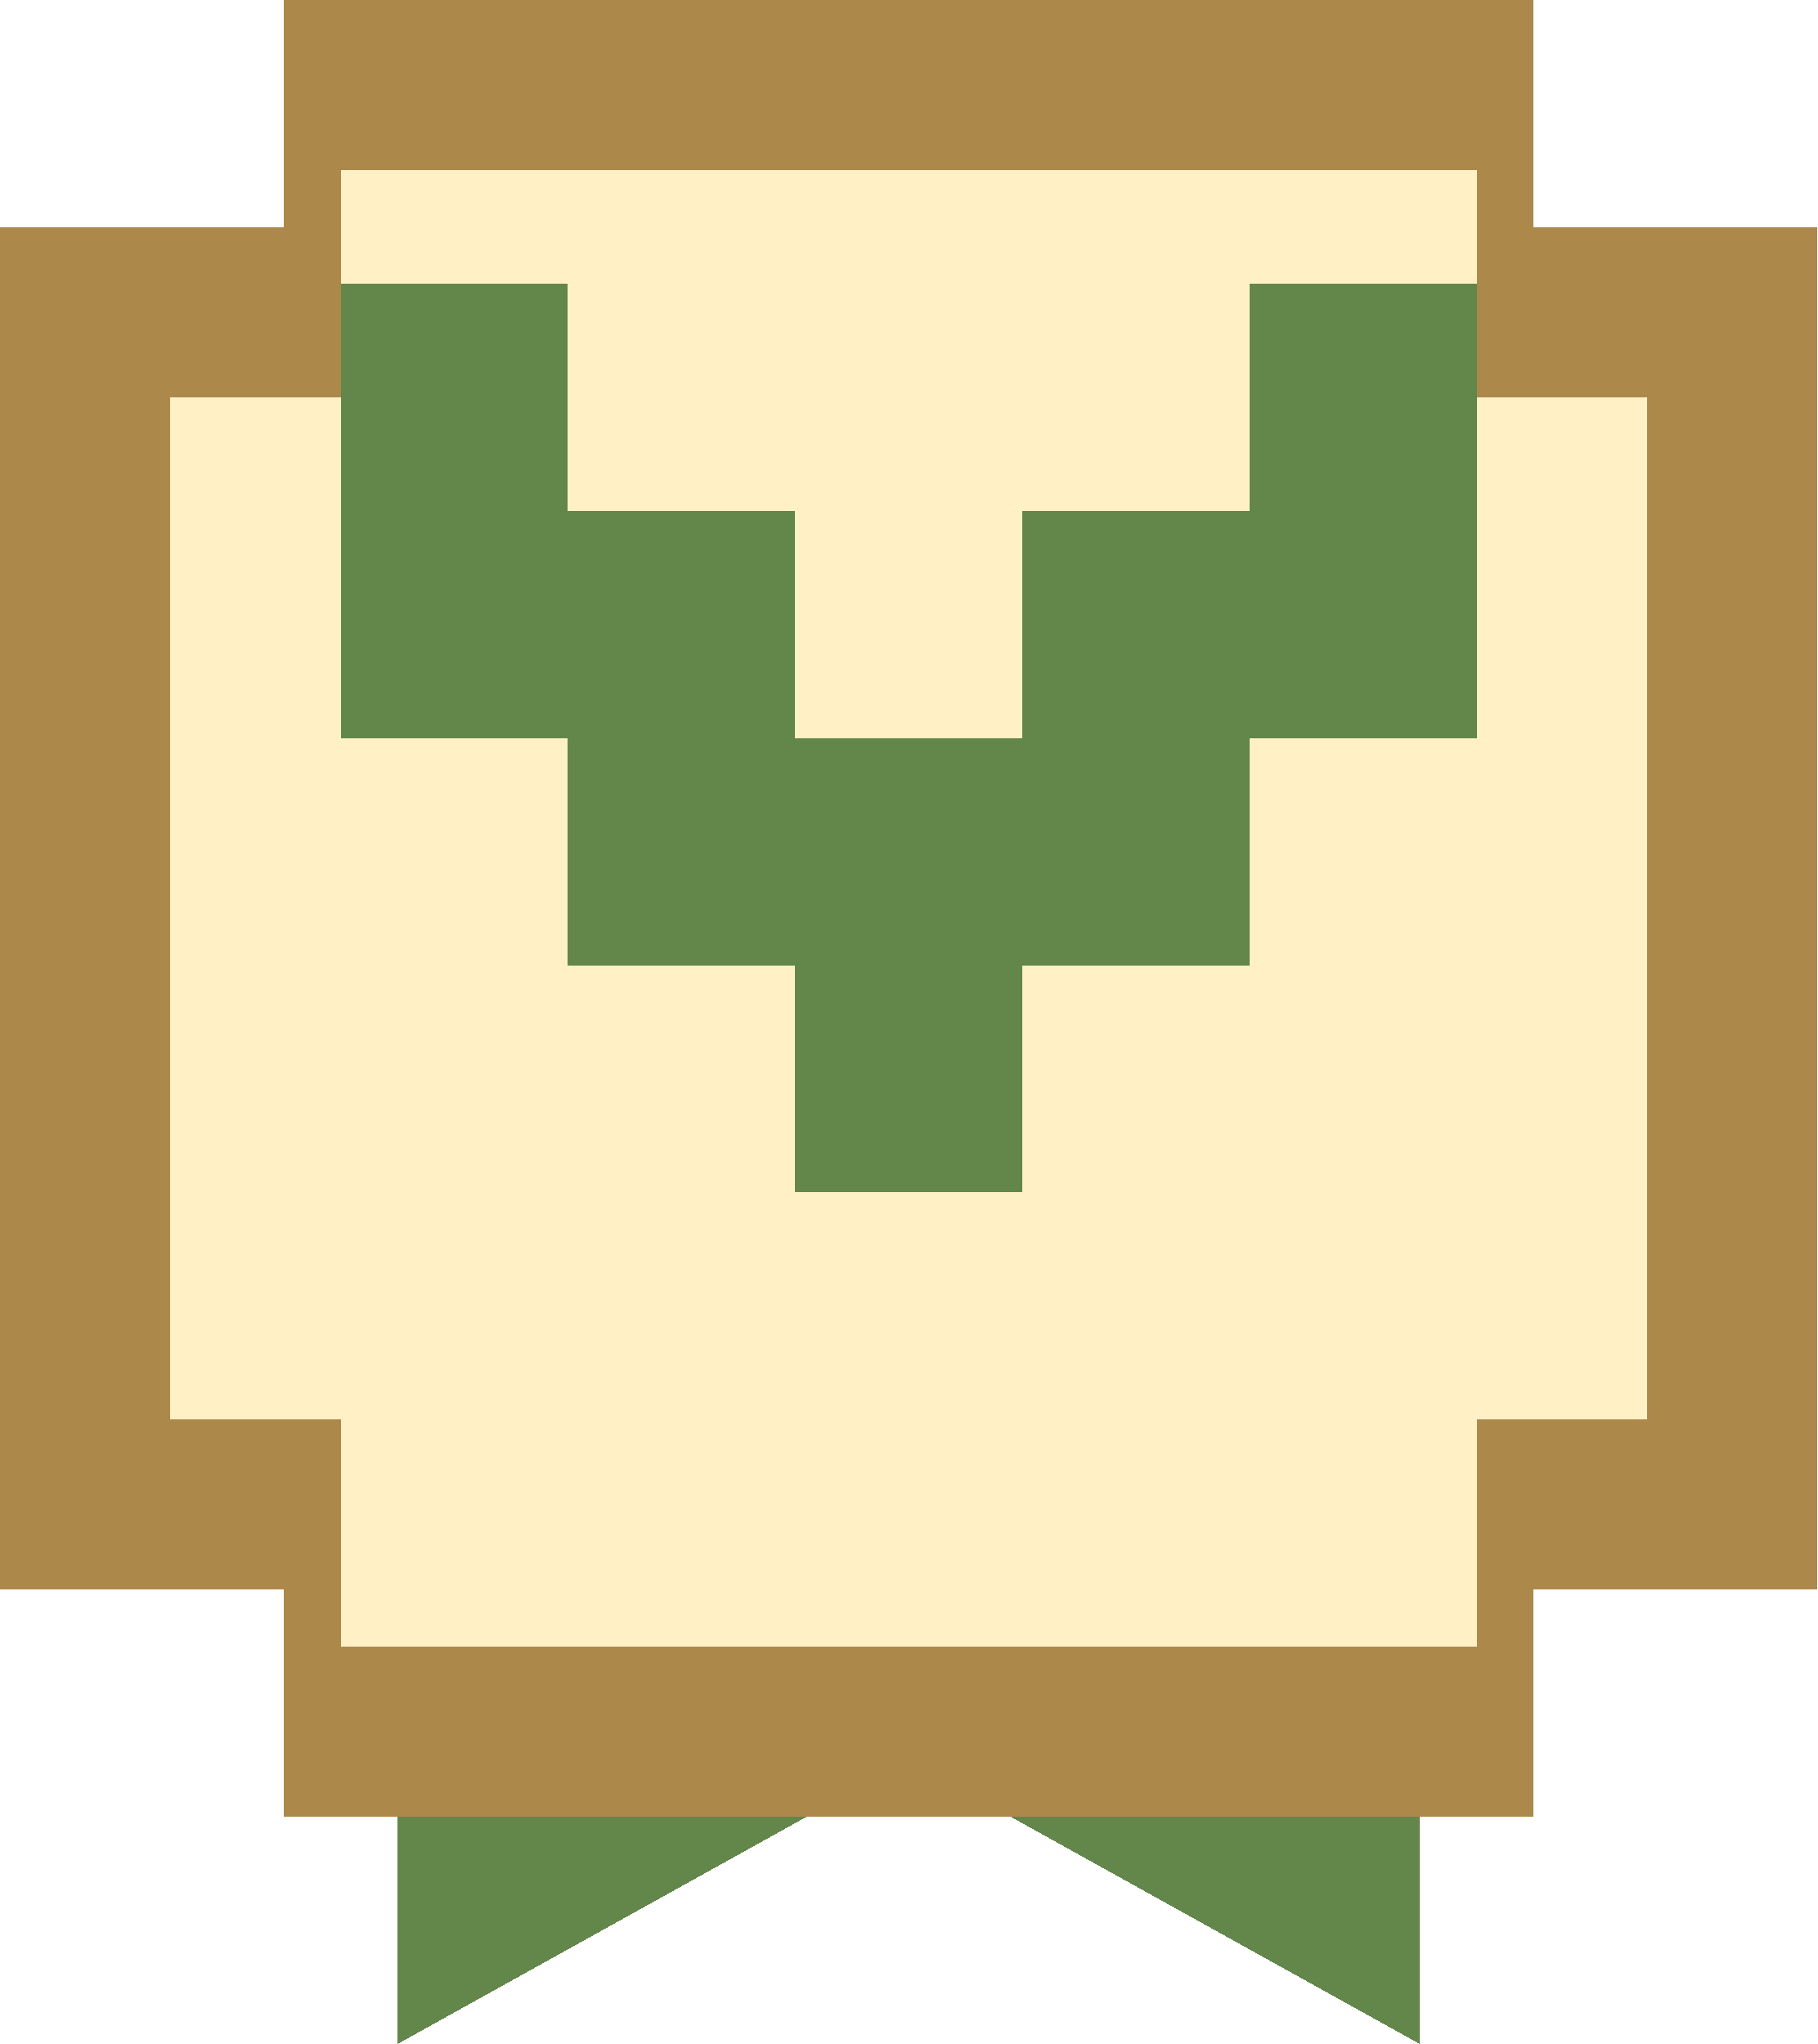
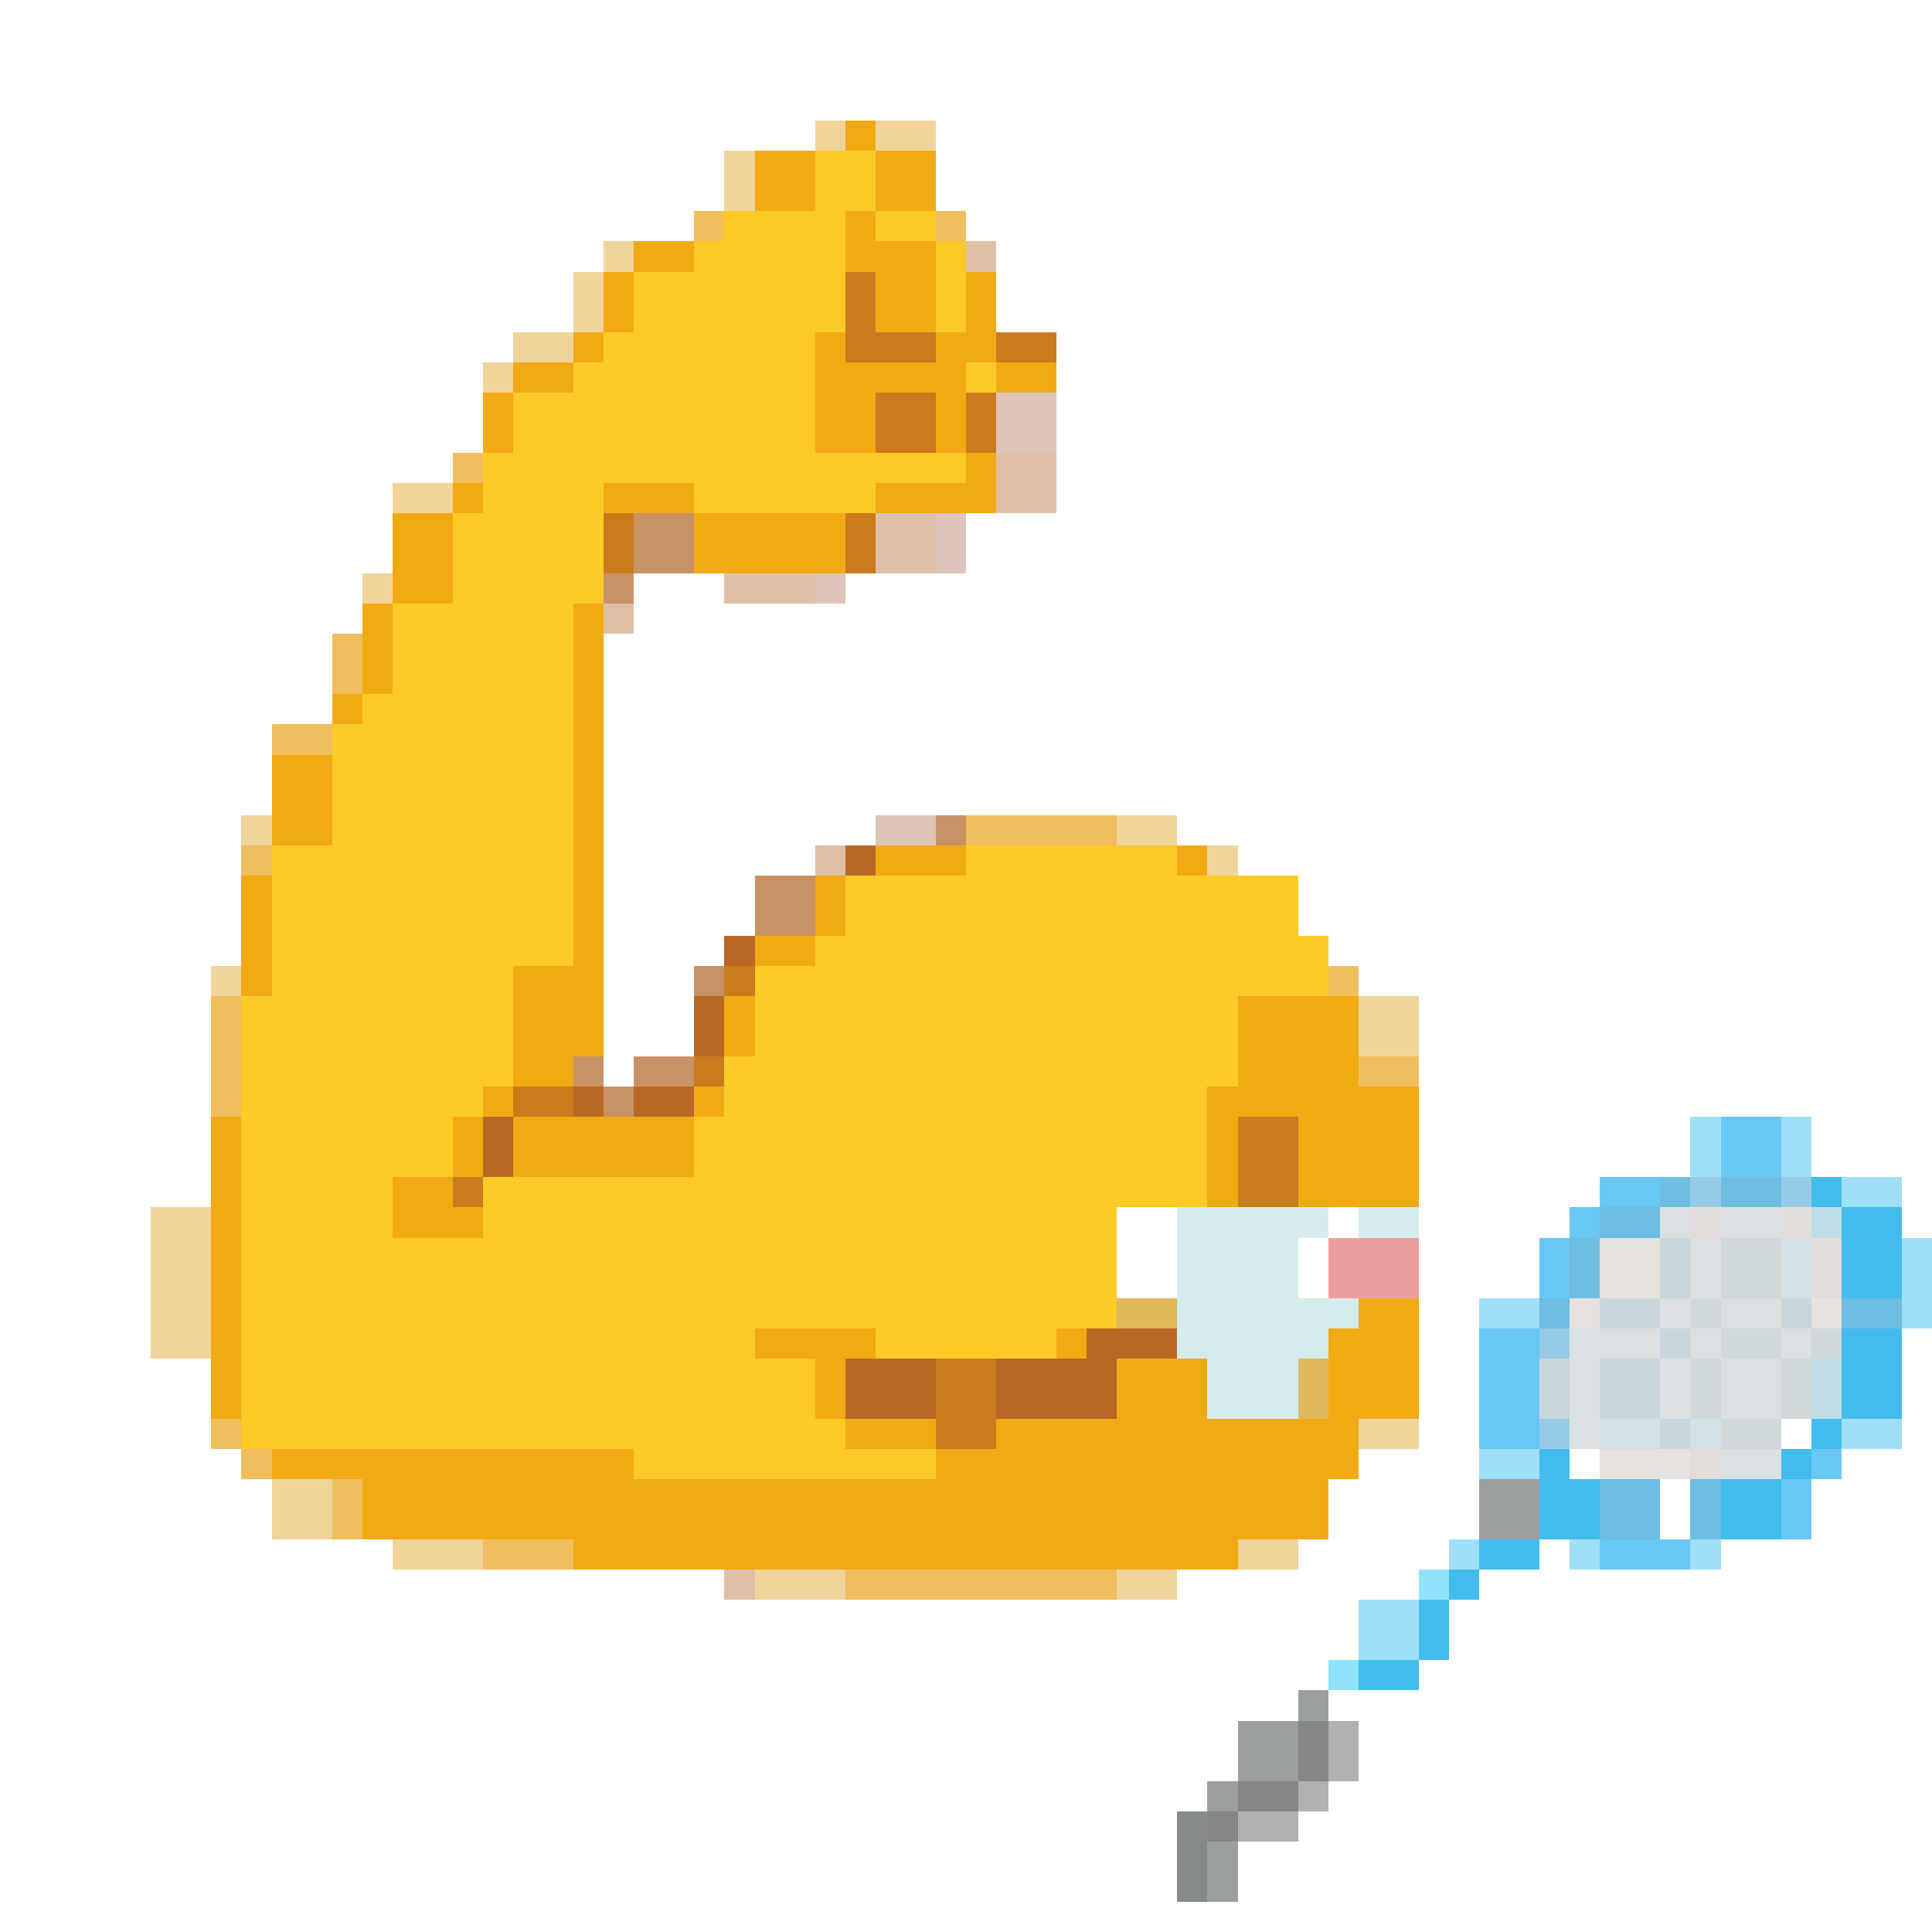
- <svg xmlns="http://www.w3.org/2000/svg" viewBox="0 0 32 36" shape-rendering="crispEdges">
-   <path fill="#63864a" d="M7 23h18v13l-9-5-9 5z" />
-   <path fill="#ad884b" d="M5 0h22v4h5v24h-5v4H5v-4H0V4h5z" />
-   <path fill="#fff0c6" d="M6 3h20v4h3v18h-3v4H6v-4H3V7h3z" />
-   <rect x="6" y="5" width="4" height="4" fill="#63864a" />
-   <rect x="22" y="5" width="4" height="4" fill="#63864a" />
-   <rect x="6" y="9" width="4" height="4" fill="#63864a" />
-   <rect x="10" y="9" width="4" height="4" fill="#63864a" />
-   <rect x="18" y="9" width="4" height="4" fill="#63864a" />
-   <rect x="22" y="9" width="4" height="4" fill="#63864a" />
-   <rect x="10" y="13" width="4" height="4" fill="#63864a" />
-   <rect x="14" y="13" width="4" height="4" fill="#63864a" />
-   <rect x="18" y="13" width="4" height="4" fill="#63864a" />
-   <rect x="14" y="17" width="4" height="4" fill="#63864a" />
+ <svg xmlns="http://www.w3.org/2000/svg" viewBox="0 0 64 64" shape-rendering="crispEdges">
+   <rect x="27" y="4" width="1" height="1" fill="#db9101" opacity="0.39" />
+   <rect x="28" y="4" width="1" height="1" fill="#f2a80d" opacity="0.97" />
+   <rect x="29" y="4" width="2" height="1" fill="#db9101" opacity="0.39" />
+   <rect x="24" y="5" width="1" height="1" fill="#db9101" opacity="0.39" />
+   <rect x="25" y="5" width="2" height="1" fill="#f2a80d" opacity="0.97" />
+   <rect x="27" y="5" width="2" height="1" fill="#feca27" />
+   <rect x="29" y="5" width="2" height="1" fill="#f2a80d" opacity="0.97" />
+   <rect x="24" y="6" width="1" height="1" fill="#db9101" opacity="0.39" />
+   <rect x="25" y="6" width="2" height="1" fill="#f2a80d" opacity="0.97" />
+   <rect x="27" y="6" width="2" height="1" fill="#feca27" />
+   <rect x="29" y="6" width="2" height="1" fill="#f2a80d" opacity="0.97" />
+   <rect x="23" y="7" width="1" height="1" fill="#e69a01" opacity="0.64" />
+   <rect x="24" y="7" width="4" height="1" fill="#feca27" />
+   <rect x="28" y="7" width="1" height="1" fill="#f2a80d" opacity="0.97" />
+   <rect x="29" y="7" width="2" height="1" fill="#feca27" />
+   <rect x="31" y="7" width="1" height="1" fill="#e69a01" opacity="0.64" />
+   <rect x="20" y="8" width="1" height="1" fill="#db9101" opacity="0.39" />
+   <rect x="21" y="8" width="2" height="1" fill="#f2a80d" opacity="0.97" />
+   <rect x="23" y="8" width="5" height="1" fill="#feca27" />
+   <rect x="28" y="8" width="3" height="1" fill="#f2a80d" opacity="0.97" />
+   <rect x="31" y="8" width="1" height="1" fill="#feca27" />
+   <rect x="32" y="8" width="1" height="1" fill="#a45310" opacity="0.37" />
+   <rect x="19" y="9" width="1" height="1" fill="#db9101" opacity="0.39" />
+   <rect x="20" y="9" width="1" height="1" fill="#f2a80d" opacity="0.97" />
+   <rect x="21" y="9" width="7" height="1" fill="#feca27" />
+   <rect x="28" y="9" width="1" height="1" fill="#ca7717" opacity="0.97" />
+   <rect x="29" y="9" width="2" height="1" fill="#f2a80d" opacity="0.97" />
+   <rect x="31" y="9" width="1" height="1" fill="#feca27" />
+   <rect x="32" y="9" width="1" height="1" fill="#f2a80d" opacity="0.97" />
+   <rect x="19" y="10" width="1" height="1" fill="#db9101" opacity="0.39" />
+   <rect x="20" y="10" width="1" height="1" fill="#f2a80d" opacity="0.97" />
+   <rect x="21" y="10" width="7" height="1" fill="#feca27" />
+   <rect x="28" y="10" width="1" height="1" fill="#ca7717" opacity="0.97" />
+   <rect x="29" y="10" width="2" height="1" fill="#f2a80d" opacity="0.97" />
+   <rect x="31" y="10" width="1" height="1" fill="#feca27" />
+   <rect x="32" y="10" width="1" height="1" fill="#f2a80d" opacity="0.97" />
+   <rect x="17" y="11" width="2" height="1" fill="#db9101" opacity="0.39" />
+   <rect x="19" y="11" width="1" height="1" fill="#f2a80d" opacity="0.97" />
+   <rect x="20" y="11" width="7" height="1" fill="#feca27" />
+   <rect x="27" y="11" width="1" height="1" fill="#f2a80d" opacity="0.97" />
+   <rect x="28" y="11" width="3" height="1" fill="#ca7717" opacity="0.97" />
+   <rect x="31" y="11" width="2" height="1" fill="#f2a80d" opacity="0.97" />
+   <rect x="33" y="11" width="2" height="1" fill="#ca7717" opacity="0.97" />
+   <rect x="16" y="12" width="1" height="1" fill="#db9101" opacity="0.39" />
+   <rect x="17" y="12" width="2" height="1" fill="#f2a80d" opacity="0.97" />
+   <rect x="19" y="12" width="8" height="1" fill="#feca27" />
+   <rect x="27" y="12" width="5" height="1" fill="#f2a80d" opacity="0.97" />
+   <rect x="32" y="12" width="1" height="1" fill="#feca27" />
+   <rect x="33" y="12" width="2" height="1" fill="#f2a80d" opacity="0.97" />
+   <rect x="16" y="13" width="1" height="1" fill="#f2a80d" opacity="0.97" />
+   <rect x="17" y="13" width="10" height="1" fill="#feca27" />
+   <rect x="27" y="13" width="2" height="1" fill="#f2a80d" opacity="0.97" />
+   <rect x="29" y="13" width="2" height="1" fill="#ca7717" opacity="0.97" />
+   <rect x="31" y="13" width="1" height="1" fill="#f2a80d" opacity="0.97" />
+   <rect x="32" y="13" width="1" height="1" fill="#ca7717" opacity="0.97" />
+   <rect x="33" y="13" width="2" height="1" fill="#8a360e" opacity="0.29" />
+   <rect x="16" y="14" width="1" height="1" fill="#f2a80d" opacity="0.97" />
+   <rect x="17" y="14" width="10" height="1" fill="#feca27" />
+   <rect x="27" y="14" width="2" height="1" fill="#f2a80d" opacity="0.97" />
+   <rect x="29" y="14" width="2" height="1" fill="#ca7717" opacity="0.97" />
+   <rect x="31" y="14" width="1" height="1" fill="#f2a80d" opacity="0.97" />
+   <rect x="32" y="14" width="1" height="1" fill="#ca7717" opacity="0.97" />
+   <rect x="33" y="14" width="2" height="1" fill="#8a360e" opacity="0.29" />
+   <rect x="15" y="15" width="1" height="1" fill="#e69a01" opacity="0.64" />
+   <rect x="16" y="15" width="16" height="1" fill="#feca27" />
+   <rect x="32" y="15" width="1" height="1" fill="#f2a80d" opacity="0.97" />
+   <rect x="33" y="15" width="2" height="1" fill="#a45310" opacity="0.37" />
+   <rect x="13" y="16" width="2" height="1" fill="#db9101" opacity="0.39" />
+   <rect x="15" y="16" width="1" height="1" fill="#f2a80d" opacity="0.97" />
+   <rect x="16" y="16" width="4" height="1" fill="#feca27" />
+   <rect x="20" y="16" width="3" height="1" fill="#f2a80d" opacity="0.97" />
+   <rect x="23" y="16" width="6" height="1" fill="#feca27" />
+   <rect x="29" y="16" width="4" height="1" fill="#f2a80d" opacity="0.97" />
+   <rect x="33" y="16" width="2" height="1" fill="#a45310" opacity="0.37" />
+   <rect x="13" y="17" width="2" height="1" fill="#f2a80d" opacity="0.97" />
+   <rect x="15" y="17" width="5" height="1" fill="#feca27" />
+   <rect x="20" y="17" width="1" height="1" fill="#ca7717" opacity="0.97" />
+   <rect x="21" y="17" width="2" height="1" fill="#ab5815" opacity="0.65" />
+   <rect x="23" y="17" width="5" height="1" fill="#f2a80d" opacity="0.97" />
+   <rect x="28" y="17" width="1" height="1" fill="#ca7717" opacity="0.97" />
+   <rect x="29" y="17" width="2" height="1" fill="#a45310" opacity="0.37" />
+   <rect x="31" y="17" width="1" height="1" fill="#8a360e" opacity="0.29" />
+   <rect x="13" y="18" width="2" height="1" fill="#f2a80d" opacity="0.97" />
+   <rect x="15" y="18" width="5" height="1" fill="#feca27" />
+   <rect x="20" y="18" width="1" height="1" fill="#ca7717" opacity="0.97" />
+   <rect x="21" y="18" width="2" height="1" fill="#ab5815" opacity="0.65" />
+   <rect x="23" y="18" width="5" height="1" fill="#f2a80d" opacity="0.97" />
+   <rect x="28" y="18" width="1" height="1" fill="#ca7717" opacity="0.97" />
+   <rect x="29" y="18" width="2" height="1" fill="#a45310" opacity="0.37" />
+   <rect x="31" y="18" width="1" height="1" fill="#8a360e" opacity="0.29" />
+   <rect x="12" y="19" width="1" height="1" fill="#db9101" opacity="0.39" />
+   <rect x="13" y="19" width="2" height="1" fill="#f2a80d" opacity="0.97" />
+   <rect x="15" y="19" width="5" height="1" fill="#feca27" />
+   <rect x="20" y="19" width="1" height="1" fill="#ab5815" opacity="0.65" />
+   <rect x="24" y="19" width="3" height="1" fill="#a45310" opacity="0.37" />
+   <rect x="27" y="19" width="1" height="1" fill="#8a360e" opacity="0.29" />
+   <rect x="12" y="20" width="1" height="1" fill="#f2a80d" opacity="0.97" />
+   <rect x="13" y="20" width="6" height="1" fill="#feca27" />
+   <rect x="19" y="20" width="1" height="1" fill="#f2a80d" opacity="0.97" />
+   <rect x="20" y="20" width="1" height="1" fill="#a45310" opacity="0.37" />
+   <rect x="11" y="21" width="1" height="1" fill="#e69a01" opacity="0.64" />
+   <rect x="12" y="21" width="1" height="1" fill="#f2a80d" opacity="0.97" />
+   <rect x="13" y="21" width="6" height="1" fill="#feca27" />
+   <rect x="19" y="21" width="1" height="1" fill="#f2a80d" opacity="0.97" />
+   <rect x="11" y="22" width="1" height="1" fill="#e69a01" opacity="0.64" />
+   <rect x="12" y="22" width="1" height="1" fill="#f2a80d" opacity="0.97" />
+   <rect x="13" y="22" width="6" height="1" fill="#feca27" />
+   <rect x="19" y="22" width="1" height="1" fill="#f2a80d" opacity="0.97" />
+   <rect x="11" y="23" width="1" height="1" fill="#f2a80d" opacity="0.97" />
+   <rect x="12" y="23" width="7" height="1" fill="#feca27" />
+   <rect x="19" y="23" width="1" height="1" fill="#f2a80d" opacity="0.97" />
+   <rect x="9" y="24" width="2" height="1" fill="#e69a01" opacity="0.64" />
+   <rect x="11" y="24" width="8" height="1" fill="#feca27" />
+   <rect x="19" y="24" width="1" height="1" fill="#f2a80d" opacity="0.97" />
+   <rect x="9" y="25" width="2" height="1" fill="#f2a80d" opacity="0.97" />
+   <rect x="11" y="25" width="8" height="1" fill="#feca27" />
+   <rect x="19" y="25" width="1" height="1" fill="#f2a80d" opacity="0.97" />
+   <rect x="9" y="26" width="2" height="1" fill="#f2a80d" opacity="0.97" />
+   <rect x="11" y="26" width="8" height="1" fill="#feca27" />
+   <rect x="19" y="26" width="1" height="1" fill="#f2a80d" opacity="0.97" />
+   <rect x="8" y="27" width="1" height="1" fill="#db9101" opacity="0.39" />
+   <rect x="9" y="27" width="2" height="1" fill="#f2a80d" opacity="0.97" />
+   <rect x="11" y="27" width="8" height="1" fill="#feca27" />
+   <rect x="19" y="27" width="1" height="1" fill="#f2a80d" opacity="0.97" />
+   <rect x="29" y="27" width="2" height="1" fill="#8a360e" opacity="0.29" />
+   <rect x="31" y="27" width="1" height="1" fill="#ab5815" opacity="0.65" />
+   <rect x="32" y="27" width="5" height="1" fill="#e69a01" opacity="0.64" />
+   <rect x="37" y="27" width="2" height="1" fill="#db9101" opacity="0.39" />
+   <rect x="8" y="28" width="1" height="1" fill="#e69a01" opacity="0.64" />
+   <rect x="9" y="28" width="10" height="1" fill="#feca27" />
+   <rect x="19" y="28" width="1" height="1" fill="#f2a80d" opacity="0.97" />
+   <rect x="27" y="28" width="1" height="1" fill="#a45310" opacity="0.37" />
+   <rect x="28" y="28" width="1" height="1" fill="#b6601a" opacity="0.95" />
+   <rect x="29" y="28" width="3" height="1" fill="#f2a80d" opacity="0.97" />
+   <rect x="32" y="28" width="7" height="1" fill="#feca27" />
+   <rect x="39" y="28" width="1" height="1" fill="#f2a80d" opacity="0.97" />
+   <rect x="40" y="28" width="1" height="1" fill="#db9101" opacity="0.39" />
+   <rect x="8" y="29" width="1" height="1" fill="#f2a80d" opacity="0.97" />
+   <rect x="9" y="29" width="10" height="1" fill="#feca27" />
+   <rect x="19" y="29" width="1" height="1" fill="#f2a80d" opacity="0.97" />
+   <rect x="25" y="29" width="2" height="1" fill="#ab5815" opacity="0.65" />
+   <rect x="27" y="29" width="1" height="1" fill="#f2a80d" opacity="0.97" />
+   <rect x="28" y="29" width="15" height="1" fill="#feca27" />
+   <rect x="8" y="30" width="1" height="1" fill="#f2a80d" opacity="0.97" />
+   <rect x="9" y="30" width="10" height="1" fill="#feca27" />
+   <rect x="19" y="30" width="1" height="1" fill="#f2a80d" opacity="0.97" />
+   <rect x="25" y="30" width="2" height="1" fill="#ab5815" opacity="0.65" />
+   <rect x="27" y="30" width="1" height="1" fill="#f2a80d" opacity="0.97" />
+   <rect x="28" y="30" width="15" height="1" fill="#feca27" />
+   <rect x="8" y="31" width="1" height="1" fill="#f2a80d" opacity="0.97" />
+   <rect x="9" y="31" width="10" height="1" fill="#feca27" />
+   <rect x="19" y="31" width="1" height="1" fill="#f2a80d" opacity="0.97" />
+   <rect x="24" y="31" width="1" height="1" fill="#b6601a" opacity="0.95" />
+   <rect x="25" y="31" width="2" height="1" fill="#f2a80d" opacity="0.97" />
+   <rect x="27" y="31" width="17" height="1" fill="#feca27" />
+   <rect x="7" y="32" width="1" height="1" fill="#db9101" opacity="0.39" />
+   <rect x="8" y="32" width="1" height="1" fill="#f2a80d" opacity="0.97" />
+   <rect x="9" y="32" width="8" height="1" fill="#feca27" />
+   <rect x="17" y="32" width="3" height="1" fill="#f2a80d" opacity="0.97" />
+   <rect x="23" y="32" width="1" height="1" fill="#ab5815" opacity="0.65" />
+   <rect x="24" y="32" width="1" height="1" fill="#ca7717" opacity="0.97" />
+   <rect x="25" y="32" width="19" height="1" fill="#feca27" />
+   <rect x="44" y="32" width="1" height="1" fill="#e69a01" opacity="0.64" />
+   <rect x="7" y="33" width="1" height="1" fill="#e69a01" opacity="0.64" />
+   <rect x="8" y="33" width="9" height="1" fill="#feca27" />
+   <rect x="17" y="33" width="3" height="1" fill="#f2a80d" opacity="0.97" />
+   <rect x="23" y="33" width="1" height="1" fill="#b6601a" opacity="0.95" />
+   <rect x="24" y="33" width="1" height="1" fill="#f2a80d" opacity="0.97" />
+   <rect x="25" y="33" width="16" height="1" fill="#feca27" />
+   <rect x="41" y="33" width="4" height="1" fill="#f2a80d" opacity="0.97" />
+   <rect x="45" y="33" width="2" height="1" fill="#db9101" opacity="0.39" />
+   <rect x="7" y="34" width="1" height="1" fill="#e69a01" opacity="0.64" />
+   <rect x="8" y="34" width="9" height="1" fill="#feca27" />
+   <rect x="17" y="34" width="3" height="1" fill="#f2a80d" opacity="0.97" />
+   <rect x="23" y="34" width="1" height="1" fill="#b6601a" opacity="0.95" />
+   <rect x="24" y="34" width="1" height="1" fill="#f2a80d" opacity="0.97" />
+   <rect x="25" y="34" width="16" height="1" fill="#feca27" />
+   <rect x="41" y="34" width="4" height="1" fill="#f2a80d" opacity="0.97" />
+   <rect x="45" y="34" width="2" height="1" fill="#db9101" opacity="0.39" />
+   <rect x="7" y="35" width="1" height="1" fill="#e69a01" opacity="0.64" />
+   <rect x="8" y="35" width="9" height="1" fill="#feca27" />
+   <rect x="17" y="35" width="2" height="1" fill="#f2a80d" opacity="0.97" />
+   <rect x="19" y="35" width="1" height="1" fill="#ab5815" opacity="0.65" />
+   <rect x="21" y="35" width="2" height="1" fill="#ab5815" opacity="0.65" />
+   <rect x="23" y="35" width="1" height="1" fill="#ca7717" opacity="0.97" />
+   <rect x="24" y="35" width="17" height="1" fill="#feca27" />
+   <rect x="41" y="35" width="4" height="1" fill="#f2a80d" opacity="0.97" />
+   <rect x="45" y="35" width="2" height="1" fill="#e69a01" opacity="0.64" />
+   <rect x="7" y="36" width="1" height="1" fill="#e69a01" opacity="0.64" />
+   <rect x="8" y="36" width="8" height="1" fill="#feca27" />
+   <rect x="16" y="36" width="1" height="1" fill="#f2a80d" opacity="0.97" />
+   <rect x="17" y="36" width="2" height="1" fill="#ca7717" opacity="0.97" />
+   <rect x="19" y="36" width="1" height="1" fill="#b6601a" opacity="0.95" />
+   <rect x="20" y="36" width="1" height="1" fill="#ab5815" opacity="0.65" />
+   <rect x="21" y="36" width="2" height="1" fill="#b6601a" opacity="0.95" />
+   <rect x="23" y="36" width="1" height="1" fill="#f2a80d" opacity="0.97" />
+   <rect x="24" y="36" width="16" height="1" fill="#feca27" />
+   <rect x="40" y="36" width="7" height="1" fill="#f2a80d" opacity="0.97" />
+   <rect x="7" y="37" width="1" height="1" fill="#f2a80d" opacity="0.97" />
+   <rect x="8" y="37" width="7" height="1" fill="#feca27" />
+   <rect x="15" y="37" width="1" height="1" fill="#f2a80d" opacity="0.97" />
+   <rect x="16" y="37" width="1" height="1" fill="#b6601a" opacity="0.95" />
+   <rect x="17" y="37" width="6" height="1" fill="#f2a80d" opacity="0.97" />
+   <rect x="23" y="37" width="17" height="1" fill="#feca27" />
+   <rect x="40" y="37" width="1" height="1" fill="#f2a80d" opacity="0.97" />
+   <rect x="41" y="37" width="2" height="1" fill="#ca7717" opacity="0.97" />
+   <rect x="43" y="37" width="4" height="1" fill="#f2a80d" opacity="0.97" />
+   <rect x="56" y="37" width="1" height="1" fill="#05abed" opacity="0.38" />
+   <rect x="57" y="37" width="2" height="1" fill="#0da5ee" opacity="0.62" />
+   <rect x="59" y="37" width="1" height="1" fill="#05abed" opacity="0.38" />
+   <rect x="7" y="38" width="1" height="1" fill="#f2a80d" opacity="0.97" />
+   <rect x="8" y="38" width="7" height="1" fill="#feca27" />
+   <rect x="15" y="38" width="1" height="1" fill="#f2a80d" opacity="0.97" />
+   <rect x="16" y="38" width="1" height="1" fill="#b6601a" opacity="0.95" />
+   <rect x="17" y="38" width="6" height="1" fill="#f2a80d" opacity="0.97" />
+   <rect x="23" y="38" width="17" height="1" fill="#feca27" />
+   <rect x="40" y="38" width="1" height="1" fill="#f2a80d" opacity="0.97" />
+   <rect x="41" y="38" width="2" height="1" fill="#ca7717" opacity="0.97" />
+   <rect x="43" y="38" width="4" height="1" fill="#f2a80d" opacity="0.97" />
+   <rect x="56" y="38" width="1" height="1" fill="#05abed" opacity="0.38" />
+   <rect x="57" y="38" width="2" height="1" fill="#0da5ee" opacity="0.62" />
+   <rect x="59" y="38" width="1" height="1" fill="#05abed" opacity="0.38" />
+   <rect x="7" y="39" width="1" height="1" fill="#f2a80d" opacity="0.97" />
+   <rect x="8" y="39" width="5" height="1" fill="#feca27" />
+   <rect x="13" y="39" width="2" height="1" fill="#f2a80d" opacity="0.97" />
+   <rect x="15" y="39" width="1" height="1" fill="#ca7717" opacity="0.97" />
+   <rect x="16" y="39" width="24" height="1" fill="#feca27" />
+   <rect x="40" y="39" width="1" height="1" fill="#f2a80d" opacity="0.97" />
+   <rect x="41" y="39" width="2" height="1" fill="#ca7717" opacity="0.97" />
+   <rect x="43" y="39" width="4" height="1" fill="#f2a80d" opacity="0.97" />
+   <rect x="53" y="39" width="2" height="1" fill="#0da5ee" opacity="0.62" />
+   <rect x="55" y="39" width="1" height="1" fill="#56b2dc" opacity="0.85" />
+   <rect x="56" y="39" width="1" height="1" fill="#5dafdc" opacity="0.65" />
+   <rect x="57" y="39" width="2" height="1" fill="#56b2dc" opacity="0.85" />
+   <rect x="59" y="39" width="1" height="1" fill="#5dafdc" opacity="0.65" />
+   <rect x="60" y="39" width="1" height="1" fill="#19ade8" opacity="0.82" />
+   <rect x="61" y="39" width="2" height="1" fill="#05abed" opacity="0.38" />
+   <rect x="5" y="40" width="2" height="1" fill="#db9101" opacity="0.39" />
+   <rect x="7" y="40" width="1" height="1" fill="#f2a80d" opacity="0.97" />
+   <rect x="8" y="40" width="5" height="1" fill="#feca27" />
+   <rect x="13" y="40" width="3" height="1" fill="#f2a80d" opacity="0.97" />
+   <rect x="16" y="40" width="21" height="1" fill="#feca27" />
+   <rect x="39" y="40" width="5" height="1" fill="#d4edec" />
+   <rect x="45" y="40" width="2" height="1" fill="#d4edec" />
+   <rect x="52" y="40" width="1" height="1" fill="#0da5ee" opacity="0.62" />
+   <rect x="53" y="40" width="2" height="1" fill="#56b2dc" opacity="0.85" />
+   <rect x="55" y="40" width="1" height="1" fill="#a9b6b9" opacity="0.42" />
+   <rect x="56" y="40" width="1" height="1" fill="#c7bdb6" opacity="0.51" />
+   <rect x="57" y="40" width="2" height="1" fill="#a9b6b9" opacity="0.42" />
+   <rect x="59" y="40" width="1" height="1" fill="#c7bdb6" opacity="0.51" />
+   <rect x="60" y="40" width="1" height="1" fill="#6cb2cc" opacity="0.44" />
+   <rect x="61" y="40" width="2" height="1" fill="#19ade8" opacity="0.82" />
+   <rect x="5" y="41" width="2" height="1" fill="#db9101" opacity="0.39" />
+   <rect x="7" y="41" width="1" height="1" fill="#f2a80d" opacity="0.97" />
+   <rect x="8" y="41" width="29" height="1" fill="#feca27" />
+   <rect x="39" y="41" width="4" height="1" fill="#d4edec" />
+   <rect x="44" y="41" width="3" height="1" fill="#ed9e9f" />
+   <rect x="51" y="41" width="1" height="1" fill="#0da5ee" opacity="0.62" />
+   <rect x="52" y="41" width="1" height="1" fill="#56b2dc" opacity="0.85" />
+   <rect x="53" y="41" width="2" height="1" fill="#c6b8ae" opacity="0.41" />
+   <rect x="55" y="41" width="1" height="1" fill="#a0b9c3" opacity="0.57" />
+   <rect x="56" y="41" width="1" height="1" fill="#a9b6b9" opacity="0.42" />
+   <rect x="57" y="41" width="2" height="1" fill="#adbabd" opacity="0.56" />
+   <rect x="59" y="41" width="1" height="1" fill="#9ab7c1" opacity="0.43" />
+   <rect x="60" y="41" width="1" height="1" fill="#c7bdb6" opacity="0.51" />
+   <rect x="61" y="41" width="2" height="1" fill="#19ade8" opacity="0.82" />
+   <rect x="63" y="41" width="1" height="1" fill="#05abed" opacity="0.38" />
+   <rect x="5" y="42" width="2" height="1" fill="#db9101" opacity="0.39" />
+   <rect x="7" y="42" width="1" height="1" fill="#f2a80d" opacity="0.97" />
+   <rect x="8" y="42" width="29" height="1" fill="#feca27" />
+   <rect x="39" y="42" width="4" height="1" fill="#d4edec" />
+   <rect x="44" y="42" width="3" height="1" fill="#ed9e9f" />
+   <rect x="51" y="42" width="1" height="1" fill="#0da5ee" opacity="0.62" />
+   <rect x="52" y="42" width="1" height="1" fill="#56b2dc" opacity="0.85" />
+   <rect x="53" y="42" width="2" height="1" fill="#c6b8ae" opacity="0.41" />
+   <rect x="55" y="42" width="1" height="1" fill="#a0b9c3" opacity="0.57" />
+   <rect x="56" y="42" width="1" height="1" fill="#a9b6b9" opacity="0.42" />
+   <rect x="57" y="42" width="2" height="1" fill="#adbabd" opacity="0.56" />
+   <rect x="59" y="42" width="1" height="1" fill="#9ab7c1" opacity="0.43" />
+   <rect x="60" y="42" width="1" height="1" fill="#c7bdb6" opacity="0.51" />
+   <rect x="61" y="42" width="2" height="1" fill="#19ade8" opacity="0.82" />
+   <rect x="63" y="42" width="1" height="1" fill="#05abed" opacity="0.38" />
+   <rect x="5" y="43" width="2" height="1" fill="#db9101" opacity="0.39" />
+   <rect x="7" y="43" width="1" height="1" fill="#f2a80d" opacity="0.97" />
+   <rect x="8" y="43" width="29" height="1" fill="#feca27" />
+   <rect x="37" y="43" width="2" height="1" fill="#e1b95c" />
+   <rect x="39" y="43" width="6" height="1" fill="#d4edec" />
+   <rect x="45" y="43" width="2" height="1" fill="#f2a80d" opacity="0.97" />
+   <rect x="49" y="43" width="2" height="1" fill="#05abed" opacity="0.38" />
+   <rect x="51" y="43" width="1" height="1" fill="#56b2dc" opacity="0.85" />
+   <rect x="52" y="43" width="1" height="1" fill="#c6b8ae" opacity="0.41" />
+   <rect x="53" y="43" width="2" height="1" fill="#a0b9c3" opacity="0.57" />
+   <rect x="55" y="43" width="1" height="1" fill="#a9b6b9" opacity="0.42" />
+   <rect x="56" y="43" width="1" height="1" fill="#adbabd" opacity="0.56" />
+   <rect x="57" y="43" width="2" height="1" fill="#a9b6b9" opacity="0.42" />
+   <rect x="59" y="43" width="1" height="1" fill="#a0b9c3" opacity="0.57" />
+   <rect x="60" y="43" width="1" height="1" fill="#c6b8ae" opacity="0.41" />
+   <rect x="61" y="43" width="2" height="1" fill="#56b2dc" opacity="0.85" />
+   <rect x="63" y="43" width="1" height="1" fill="#05abed" opacity="0.38" />
+   <rect x="5" y="44" width="2" height="1" fill="#db9101" opacity="0.39" />
+   <rect x="7" y="44" width="1" height="1" fill="#f2a80d" opacity="0.97" />
+   <rect x="8" y="44" width="17" height="1" fill="#feca27" />
+   <rect x="25" y="44" width="4" height="1" fill="#f2a80d" opacity="0.97" />
+   <rect x="29" y="44" width="6" height="1" fill="#feca27" />
+   <rect x="35" y="44" width="1" height="1" fill="#f2a80d" opacity="0.97" />
+   <rect x="36" y="44" width="3" height="1" fill="#b6601a" opacity="0.95" />
+   <rect x="39" y="44" width="5" height="1" fill="#d4edec" />
+   <rect x="44" y="44" width="3" height="1" fill="#f2a80d" opacity="0.97" />
+   <rect x="49" y="44" width="2" height="1" fill="#0da5ee" opacity="0.62" />
+   <rect x="51" y="44" width="1" height="1" fill="#5dafdc" opacity="0.65" />
+   <rect x="52" y="44" width="3" height="1" fill="#a9b6b9" opacity="0.42" />
+   <rect x="55" y="44" width="1" height="1" fill="#a0b9c3" opacity="0.57" />
+   <rect x="56" y="44" width="1" height="1" fill="#a9b6b9" opacity="0.42" />
+   <rect x="57" y="44" width="2" height="1" fill="#adbabd" opacity="0.56" />
+   <rect x="59" y="44" width="1" height="1" fill="#a9b6b9" opacity="0.42" />
+   <rect x="60" y="44" width="1" height="1" fill="#adbabd" opacity="0.56" />
+   <rect x="61" y="44" width="2" height="1" fill="#19ade8" opacity="0.82" />
+   <rect x="7" y="45" width="1" height="1" fill="#f2a80d" opacity="0.97" />
+   <rect x="8" y="45" width="19" height="1" fill="#feca27" />
+   <rect x="27" y="45" width="1" height="1" fill="#f2a80d" opacity="0.97" />
+   <rect x="28" y="45" width="3" height="1" fill="#b6601a" opacity="0.95" />
+   <rect x="31" y="45" width="2" height="1" fill="#ca7717" opacity="0.97" />
+   <rect x="33" y="45" width="4" height="1" fill="#b6601a" opacity="0.95" />
+   <rect x="37" y="45" width="3" height="1" fill="#f2a80d" opacity="0.97" />
+   <rect x="40" y="45" width="3" height="1" fill="#d4edec" />
+   <rect x="43" y="45" width="1" height="1" fill="#e1b95c" />
+   <rect x="44" y="45" width="3" height="1" fill="#f2a80d" opacity="0.97" />
+   <rect x="49" y="45" width="2" height="1" fill="#0da5ee" opacity="0.62" />
+   <rect x="51" y="45" width="1" height="1" fill="#a0b9c3" opacity="0.57" />
+   <rect x="52" y="45" width="1" height="1" fill="#a9b6b9" opacity="0.42" />
+   <rect x="53" y="45" width="2" height="1" fill="#a0b9c3" opacity="0.57" />
+   <rect x="55" y="45" width="1" height="1" fill="#a9b6b9" opacity="0.42" />
+   <rect x="56" y="45" width="1" height="1" fill="#adbabd" opacity="0.56" />
+   <rect x="57" y="45" width="2" height="1" fill="#a9b6b9" opacity="0.42" />
+   <rect x="59" y="45" width="1" height="1" fill="#adbabd" opacity="0.56" />
+   <rect x="60" y="45" width="1" height="1" fill="#6cb2cc" opacity="0.44" />
+   <rect x="61" y="45" width="2" height="1" fill="#19ade8" opacity="0.82" />
+   <rect x="7" y="46" width="1" height="1" fill="#f2a80d" opacity="0.97" />
+   <rect x="8" y="46" width="19" height="1" fill="#feca27" />
+   <rect x="27" y="46" width="1" height="1" fill="#f2a80d" opacity="0.97" />
+   <rect x="28" y="46" width="3" height="1" fill="#b6601a" opacity="0.95" />
+   <rect x="31" y="46" width="2" height="1" fill="#ca7717" opacity="0.97" />
+   <rect x="33" y="46" width="4" height="1" fill="#b6601a" opacity="0.95" />
+   <rect x="37" y="46" width="3" height="1" fill="#f2a80d" opacity="0.97" />
+   <rect x="40" y="46" width="3" height="1" fill="#d4edec" />
+   <rect x="43" y="46" width="1" height="1" fill="#e1b95c" />
+   <rect x="44" y="46" width="3" height="1" fill="#f2a80d" opacity="0.97" />
+   <rect x="49" y="46" width="2" height="1" fill="#0da5ee" opacity="0.62" />
+   <rect x="51" y="46" width="1" height="1" fill="#a0b9c3" opacity="0.57" />
+   <rect x="52" y="46" width="1" height="1" fill="#a9b6b9" opacity="0.42" />
+   <rect x="53" y="46" width="2" height="1" fill="#a0b9c3" opacity="0.57" />
+   <rect x="55" y="46" width="1" height="1" fill="#a9b6b9" opacity="0.42" />
+   <rect x="56" y="46" width="1" height="1" fill="#adbabd" opacity="0.56" />
+   <rect x="57" y="46" width="2" height="1" fill="#a9b6b9" opacity="0.42" />
+   <rect x="59" y="46" width="1" height="1" fill="#adbabd" opacity="0.56" />
+   <rect x="60" y="46" width="1" height="1" fill="#6cb2cc" opacity="0.44" />
+   <rect x="61" y="46" width="2" height="1" fill="#19ade8" opacity="0.82" />
+   <rect x="7" y="47" width="1" height="1" fill="#e69a01" opacity="0.64" />
+   <rect x="8" y="47" width="20" height="1" fill="#feca27" />
+   <rect x="28" y="47" width="3" height="1" fill="#f2a80d" opacity="0.97" />
+   <rect x="31" y="47" width="2" height="1" fill="#ca7717" opacity="0.97" />
+   <rect x="33" y="47" width="12" height="1" fill="#f2a80d" opacity="0.97" />
+   <rect x="45" y="47" width="2" height="1" fill="#db9101" opacity="0.39" />
+   <rect x="49" y="47" width="2" height="1" fill="#0da5ee" opacity="0.62" />
+   <rect x="51" y="47" width="1" height="1" fill="#5dafdc" opacity="0.65" />
+   <rect x="52" y="47" width="1" height="1" fill="#a9b6b9" opacity="0.42" />
+   <rect x="53" y="47" width="2" height="1" fill="#9ab7c1" opacity="0.43" />
+   <rect x="55" y="47" width="1" height="1" fill="#a0b9c3" opacity="0.57" />
+   <rect x="56" y="47" width="1" height="1" fill="#9ab7c1" opacity="0.43" />
+   <rect x="57" y="47" width="2" height="1" fill="#adbabd" opacity="0.56" />
+   <rect x="60" y="47" width="1" height="1" fill="#19ade8" opacity="0.82" />
+   <rect x="61" y="47" width="2" height="1" fill="#05abed" opacity="0.38" />
+   <rect x="8" y="48" width="1" height="1" fill="#e69a01" opacity="0.64" />
+   <rect x="9" y="48" width="12" height="1" fill="#f2a80d" opacity="0.97" />
+   <rect x="21" y="48" width="10" height="1" fill="#feca27" />
+   <rect x="31" y="48" width="14" height="1" fill="#f2a80d" opacity="0.97" />
+   <rect x="49" y="48" width="2" height="1" fill="#05abed" opacity="0.38" />
+   <rect x="51" y="48" width="1" height="1" fill="#19ade8" opacity="0.82" />
+   <rect x="53" y="48" width="3" height="1" fill="#c6b8ae" opacity="0.41" />
+   <rect x="56" y="48" width="1" height="1" fill="#c7bdb6" opacity="0.51" />
+   <rect x="57" y="48" width="2" height="1" fill="#a9b6b9" opacity="0.42" />
+   <rect x="59" y="48" width="1" height="1" fill="#19ade8" opacity="0.82" />
+   <rect x="60" y="48" width="1" height="1" fill="#0da5ee" opacity="0.62" />
+   <rect x="9" y="49" width="2" height="1" fill="#db9101" opacity="0.39" />
+   <rect x="11" y="49" width="1" height="1" fill="#e69a01" opacity="0.64" />
+   <rect x="12" y="49" width="32" height="1" fill="#f2a80d" opacity="0.97" />
+   <rect x="49" y="49" width="2" height="1" fill="#6a6e6f" opacity="0.67" />
+   <rect x="51" y="49" width="2" height="1" fill="#19ade8" opacity="0.82" />
+   <rect x="53" y="49" width="2" height="1" fill="#56b2dc" opacity="0.85" />
+   <rect x="56" y="49" width="1" height="1" fill="#56b2dc" opacity="0.85" />
+   <rect x="57" y="49" width="2" height="1" fill="#19ade8" opacity="0.82" />
+   <rect x="59" y="49" width="1" height="1" fill="#0da5ee" opacity="0.62" />
+   <rect x="9" y="50" width="2" height="1" fill="#db9101" opacity="0.39" />
+   <rect x="11" y="50" width="1" height="1" fill="#e69a01" opacity="0.64" />
+   <rect x="12" y="50" width="32" height="1" fill="#f2a80d" opacity="0.97" />
+   <rect x="49" y="50" width="2" height="1" fill="#6a6e6f" opacity="0.67" />
+   <rect x="51" y="50" width="2" height="1" fill="#19ade8" opacity="0.82" />
+   <rect x="53" y="50" width="2" height="1" fill="#56b2dc" opacity="0.85" />
+   <rect x="56" y="50" width="1" height="1" fill="#56b2dc" opacity="0.85" />
+   <rect x="57" y="50" width="2" height="1" fill="#19ade8" opacity="0.82" />
+   <rect x="59" y="50" width="1" height="1" fill="#0da5ee" opacity="0.62" />
+   <rect x="13" y="51" width="3" height="1" fill="#db9101" opacity="0.39" />
+   <rect x="16" y="51" width="3" height="1" fill="#e69a01" opacity="0.64" />
+   <rect x="19" y="51" width="22" height="1" fill="#f2a80d" opacity="0.97" />
+   <rect x="41" y="51" width="2" height="1" fill="#db9101" opacity="0.39" />
+   <rect x="48" y="51" width="1" height="1" fill="#05abed" opacity="0.38" />
+   <rect x="49" y="51" width="2" height="1" fill="#19ade8" opacity="0.82" />
+   <rect x="52" y="51" width="1" height="1" fill="#05abed" opacity="0.38" />
+   <rect x="53" y="51" width="3" height="1" fill="#0da5ee" opacity="0.62" />
+   <rect x="56" y="51" width="1" height="1" fill="#05abed" opacity="0.38" />
+   <rect x="24" y="52" width="1" height="1" fill="#a45310" opacity="0.37" />
+   <rect x="25" y="52" width="3" height="1" fill="#db9101" opacity="0.39" />
+   <rect x="28" y="52" width="9" height="1" fill="#e69a01" opacity="0.64" />
+   <rect x="37" y="52" width="2" height="1" fill="#db9101" opacity="0.39" />
+   <rect x="47" y="52" width="1" height="1" fill="#02c0f4" opacity="0.44" />
+   <rect x="48" y="52" width="1" height="1" fill="#19ade8" opacity="0.82" />
+   <rect x="45" y="53" width="2" height="1" fill="#05abed" opacity="0.38" />
+   <rect x="47" y="53" width="1" height="1" fill="#19ade8" opacity="0.82" />
+   <rect x="45" y="54" width="2" height="1" fill="#05abed" opacity="0.38" />
+   <rect x="47" y="54" width="1" height="1" fill="#19ade8" opacity="0.82" />
+   <rect x="44" y="55" width="1" height="1" fill="#02c0f4" opacity="0.44" />
+   <rect x="45" y="55" width="2" height="1" fill="#19ade8" opacity="0.82" />
+   <rect x="43" y="56" width="1" height="1" fill="#6a6e6f" opacity="0.67" />
+   <rect x="41" y="57" width="2" height="1" fill="#6a6e6f" opacity="0.67" />
+   <rect x="43" y="57" width="1" height="1" fill="#848688" />
+   <rect x="44" y="57" width="1" height="1" fill="#5e5a5c" opacity="0.48" />
+   <rect x="41" y="58" width="2" height="1" fill="#6a6e6f" opacity="0.67" />
+   <rect x="43" y="58" width="1" height="1" fill="#848688" />
+   <rect x="44" y="58" width="1" height="1" fill="#5e5a5c" opacity="0.48" />
+   <rect x="40" y="59" width="1" height="1" fill="#6a6e6f" opacity="0.67" />
+   <rect x="41" y="59" width="2" height="1" fill="#848688" />
+   <rect x="43" y="59" width="1" height="1" fill="#5e5a5c" opacity="0.48" />
+   <rect x="39" y="60" width="1" height="1" fill="#6e7273" opacity="0.83" />
+   <rect x="40" y="60" width="1" height="1" fill="#848688" />
+   <rect x="41" y="60" width="2" height="1" fill="#5e5a5c" opacity="0.48" />
+   <rect x="39" y="61" width="1" height="1" fill="#6e7273" opacity="0.83" />
+   <rect x="40" y="61" width="1" height="1" fill="#6a6e6f" opacity="0.67" />
+   <rect x="39" y="62" width="1" height="1" fill="#6e7273" opacity="0.83" />
+   <rect x="40" y="62" width="1" height="1" fill="#6a6e6f" opacity="0.67" />
</svg>
